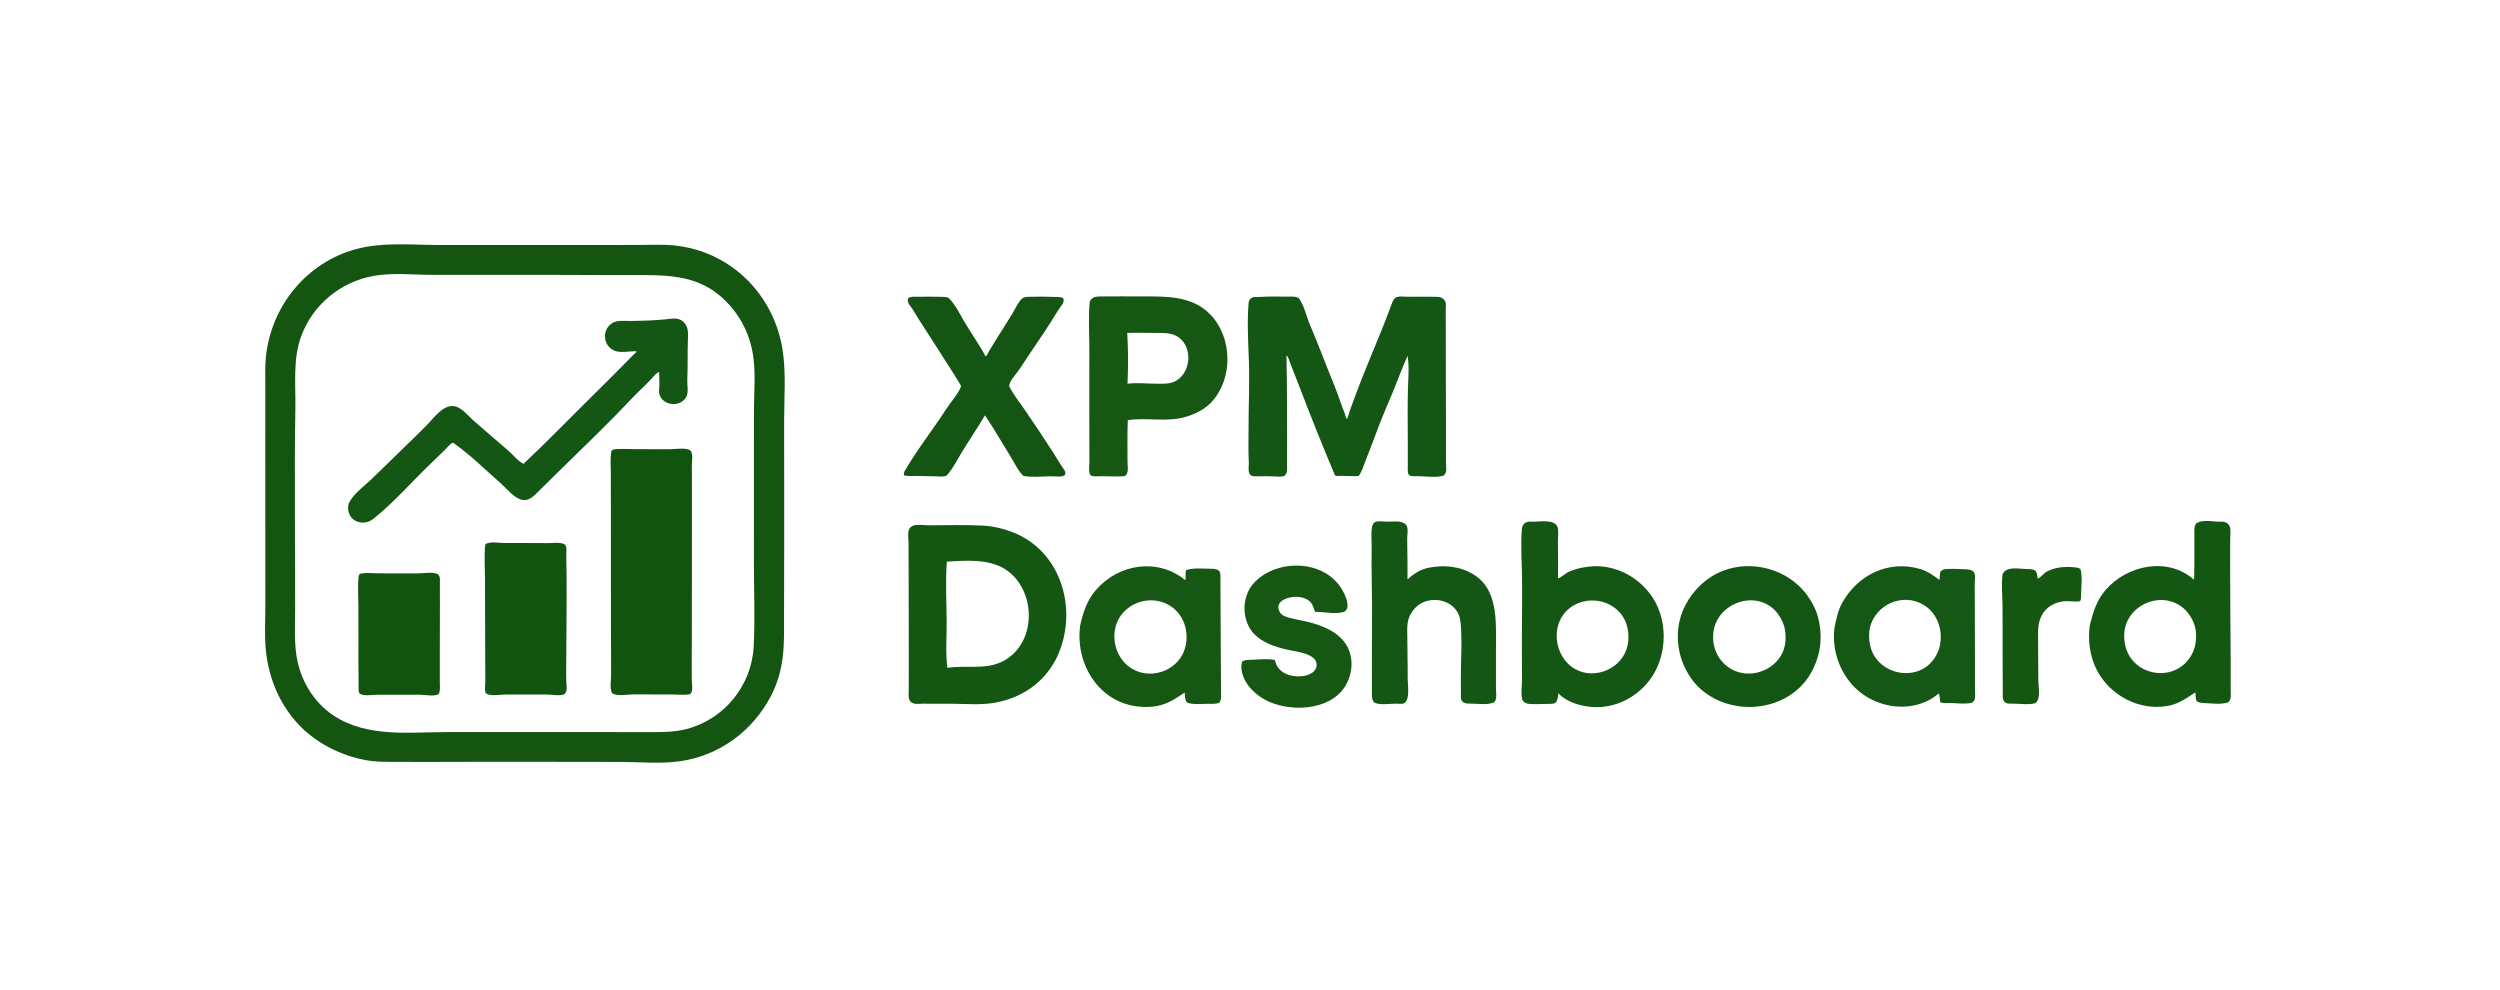
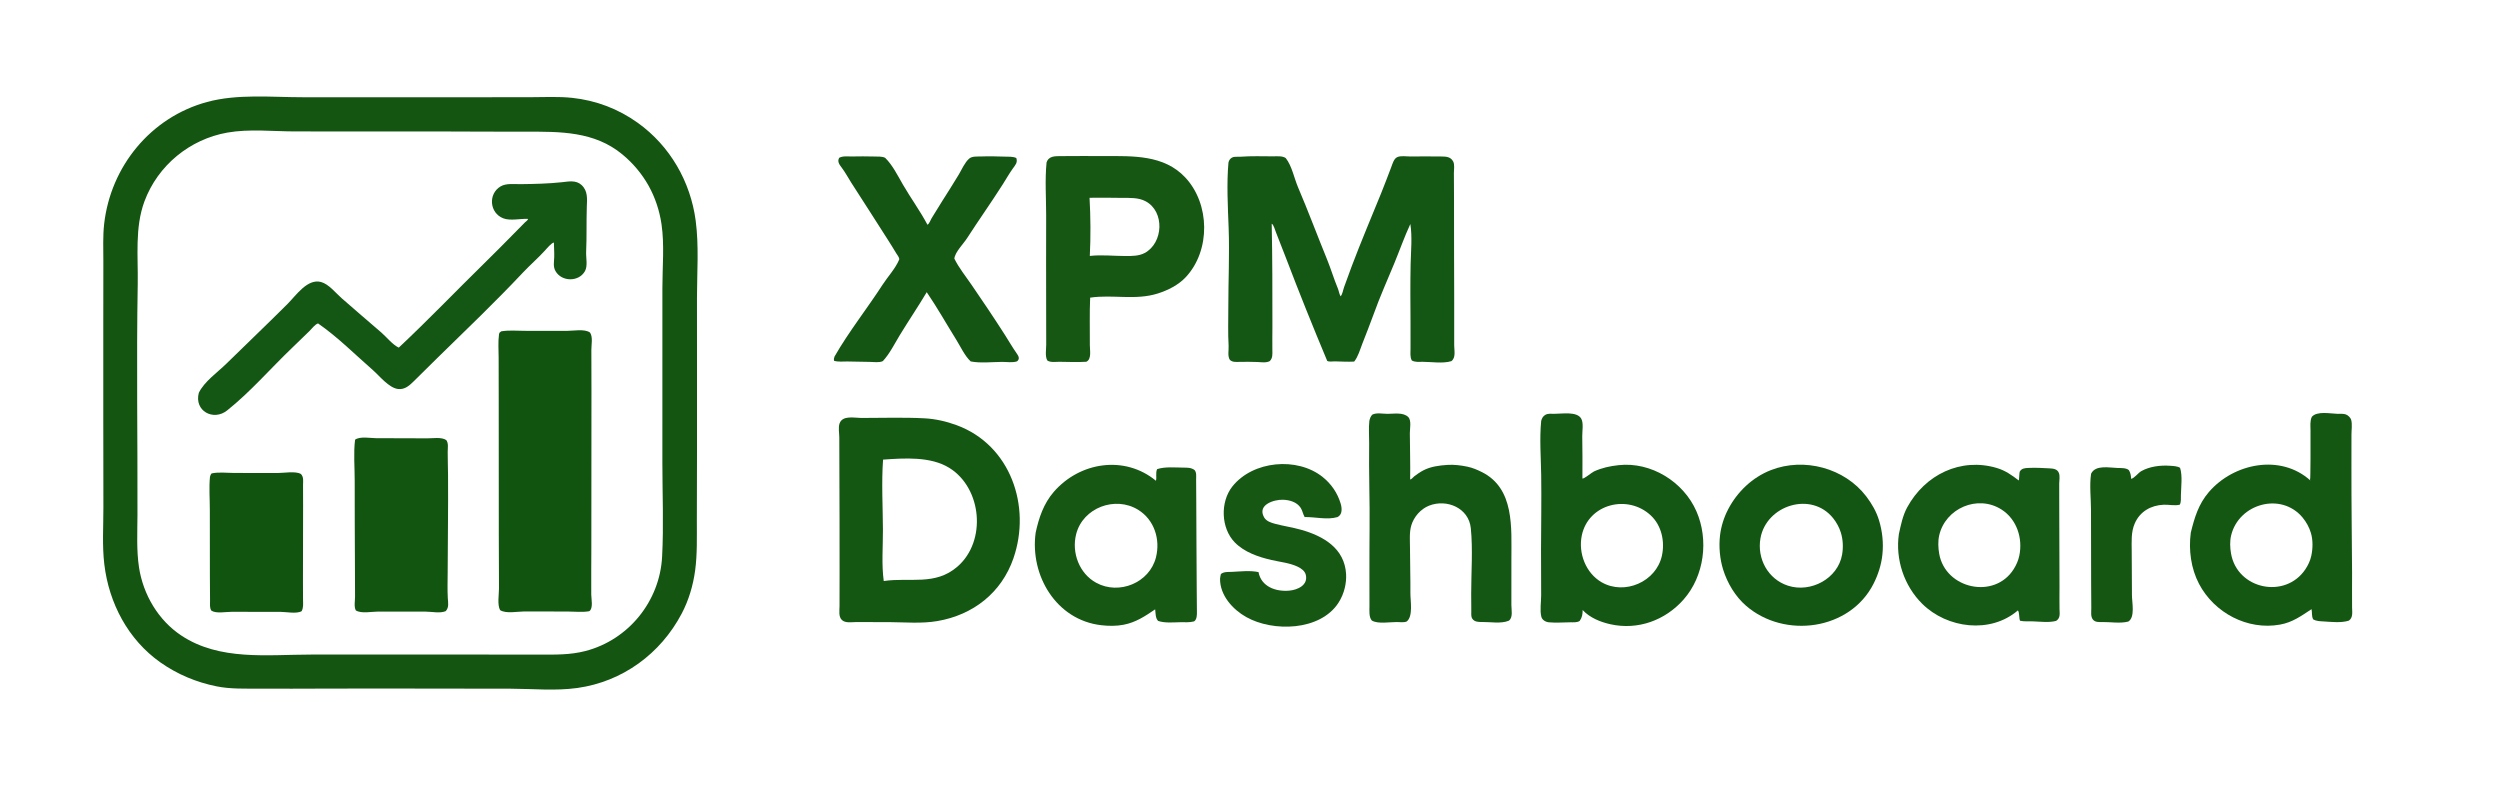
- <svg xmlns="http://www.w3.org/2000/svg" viewBox="0 292.864 1024 405.504" shape-rendering="geometricPrecision" style="max-height: 500px" width="1024" height="405.504">
+ <svg xmlns="http://www.w3.org/2000/svg" viewBox="71.68 358.4 894.976 284.672" shape-rendering="geometricPrecision" style="max-height: 500px" width="894.976" height="284.672">
  <path fill-rule="evenodd" fill="rgb(19,85,17)" opacity="1" d="M 108.963 438.594 C 111.286 417.978 125.637 400.4 145.768 394.92 C 156.706 391.943 168.786 393.214 180.006 393.211 C 199.839 393.206 219.672 393.235 239.506 393.216 C 246.84 393.208 254.174 393.204 261.508 393.197 C 266.472 393.192 271.574 392.904 276.516 393.432 C 285.086 394.349 293.024 397.371 300.019 402.385 C 311.514 410.626 318.869 423.395 320.725 437.372 C 321.926 446.42 321.202 455.906 321.188 465.012 C 321.161 483.342 321.25 501.672 321.201 520.002 C 321.179 528.268 321.167 536.533 321.144 544.799 C 321.129 550.719 321.326 556.771 320.528 562.65 C 319.803 567.987 318.238 573.281 315.723 578.057 C 308.152 592.439 294.549 602.428 278.348 604.693 C 270.546 605.783 262.356 604.978 254.501 604.946 C 242.333 604.897 230.164 604.898 217.996 604.898 C 207.93 604.898 197.862 604.87 187.796 604.914 C 180.035 604.948 172.27 604.97 164.499 604.931 C 159.421 604.905 154.273 605.114 149.264 604.114 C 141.998 602.664 135.141 599.798 129.085 595.521 C 117.527 587.36 110.686 574.33 109.025 560.43 C 108.224 553.728 108.71 546.746 108.693 540.007 C 108.64 518.007 108.661 496.007 108.656 474.006 C 108.654 466.673 108.664 459.34 108.679 452.007 C 108.687 447.564 108.465 443.015 108.963 438.594 Z M 120.985 460.126 C 120.505 487.686 120.971 515.281 120.889 542.845 C 120.871 549.02 120.511 555.392 121.444 561.513 C 122.926 571.237 128.338 580.453 136.609 585.928 C 150.335 595.013 167.361 592.743 183.004 592.728 C 204.171 592.707 225.338 592.702 246.505 592.728 C 252.623 592.735 258.742 592.721 264.86 592.741 C 270.43 592.759 275.829 592.872 281.263 591.459 C 296.705 587.444 307.865 573.648 308.709 557.713 C 309.301 546.519 308.81 535.21 308.804 524.003 C 308.794 503.17 308.834 482.336 308.811 461.503 C 308.803 454.016 309.589 446.06 308.492 438.639 C 307.018 428.68 302.211 420.078 294.475 413.671 C 284.437 405.358 272.144 405.516 259.852 405.545 C 249.741 405.569 239.621 405.473 229.504 405.463 C 212.171 405.446 194.838 405.437 177.505 405.45 C 169.554 405.456 160.902 404.472 153.046 405.869 C 139.611 408.256 128.188 417.612 123.409 430.436 C 119.898 439.86 121.157 450.275 120.985 460.126 Z" />
  <path fill-rule="evenodd" fill="rgb(20,86,20)" opacity="1" d="M 142.858 499.022 C 144.788 495.004 149.572 491.691 152.717 488.599 C 160.001 481.438 167.417 474.41 174.639 467.186 C 177.622 464.203 181.745 458.039 186.594 459.35 C 189.399 460.108 191.87 463.301 193.987 465.158 C 198.687 469.283 203.444 473.34 208.176 477.428 C 210.021 479.021 212.248 481.843 214.439 482.848 C 224.907 473.023 234.883 462.617 245.135 452.564 C 248.645 449.123 252.108 445.628 255.556 442.126 C 256.914 440.747 258.277 439.373 259.632 437.993 C 259.851 437.769 261.003 436.986 260.603 436.757 C 257.926 436.632 254.354 437.539 251.819 436.547 C 246.914 434.628 246.37 427.812 250.876 425.133 C 252.9 423.93 255.802 424.356 258.06 424.326 C 262.956 424.259 267.927 424.161 272.799 423.638 C 275.239 423.376 277.843 422.793 279.838 424.607 C 282.209 426.763 281.844 429.617 281.749 432.507 C 281.573 437.854 281.762 443.221 281.513 448.559 C 281.416 450.657 282.153 453.581 281.076 455.482 C 278.833 459.441 272.678 459.275 270.529 455.422 C 269.639 453.828 270.025 452.231 270.085 450.511 C 270.146 448.768 269.989 446.978 269.974 445.23 C 269.106 445.319 267.427 447.37 266.807 448.046 C 264.259 450.829 261.39 453.311 258.804 456.06 C 248.943 466.544 238.527 476.489 228.242 486.553 C 225.48 489.256 222.741 491.982 219.995 494.701 C 218.356 496.324 216.632 497.981 214.14 497.652 C 210.85 497.218 207.55 492.975 205.182 490.906 C 198.786 485.319 192.52 479.012 185.533 474.176 C 184.363 474.588 183.31 476.08 182.423 476.947 C 180.354 478.969 178.273 480.985 176.183 482.986 C 168.507 490.334 161.297 498.721 152.982 505.34 C 148.07 509.25 141.125 505.507 142.858 499.022 Z" />
  <path fill-rule="evenodd" fill="rgb(17,84,16)" opacity="1" d="M 146.851 529.072 C 146.993 528.617 147.101 528.239 147.43 527.886 C 149.948 527.312 152.925 527.71 155.505 527.712 C 160.671 527.716 165.838 527.709 171.004 527.736 C 173.216 527.747 177.515 526.955 179.409 528.091 C 180.451 529.169 180.178 530.604 180.166 531.998 C 180.144 534.499 180.189 537.002 180.189 539.503 C 180.192 548.335 180.135 557.168 180.137 566 C 180.138 568.334 180.12 570.669 180.158 573.003 C 180.182 574.418 180.364 575.9 179.664 577.192 C 177.885 578.238 174.026 577.435 172.003 577.434 C 166.17 577.432 160.336 577.451 154.503 577.429 C 152.46 577.421 149.162 578.127 147.369 577.02 C 146.663 576.05 146.891 574.645 146.875 573.496 C 146.831 570.498 146.824 567.499 146.817 564.501 C 146.799 556.668 146.795 548.836 146.798 541.003 C 146.799 537.074 146.468 532.981 146.851 529.072 Z" />
  <path fill-rule="evenodd" fill="rgb(18,85,16)" opacity="1" d="M 198.793 515.813 C 200.513 514.506 204.431 515.267 206.507 515.279 C 212.507 515.312 218.507 515.25 224.506 515.325 C 226.524 515.351 229.723 514.761 231.438 515.945 C 232.303 517.065 231.955 518.779 231.951 520.116 C 231.944 522.94 232.053 525.769 232.076 528.595 C 232.17 540.212 231.96 551.827 231.941 563.435 C 231.936 566.438 231.819 569.468 231.984 572.468 C 232.077 574.158 232.497 575.805 231.244 577.178 C 229.246 578.057 226.163 577.356 223.999 577.354 C 218.332 577.348 212.665 577.342 206.998 577.342 C 204.77 577.342 200.962 578.16 199.055 576.906 C 198.341 575.565 198.79 573.495 198.784 572.005 C 198.769 568.006 198.754 564.006 198.738 560.007 C 198.697 550.173 198.646 540.34 198.66 530.506 C 198.667 525.672 198.201 520.614 198.793 515.813 Z" />
  <path fill-rule="evenodd" fill="rgb(17,84,16)" opacity="1" d="M 250.323 478.055 C 250.575 477.276 250.351 477.649 251.11 477.017 C 253.81 476.549 256.761 476.825 259.5 476.834 C 264.5 476.851 269.501 476.843 274.501 476.856 C 276.775 476.862 281.067 476.036 282.915 477.465 C 283.985 479.091 283.375 481.786 283.382 483.645 C 283.399 488.6 283.412 493.555 283.416 498.511 C 283.433 517.176 283.411 535.844 283.375 554.509 C 283.364 560.095 283.304 565.685 283.343 571.27 C 283.354 572.809 284.127 576.188 282.635 577.205 C 280.179 577.657 277.489 577.322 274.999 577.323 C 269.832 577.326 264.665 577.291 259.498 577.288 C 257.066 577.286 252.783 578.189 250.705 576.807 C 249.649 574.865 250.323 571.183 250.313 569.001 C 250.285 562.667 250.248 556.334 250.246 550.001 C 250.242 534.002 250.231 518.002 250.216 502.003 C 250.211 496.837 250.192 491.671 250.19 486.505 C 250.189 483.707 249.946 480.835 250.323 478.055 Z" />
  <path fill-rule="evenodd" fill="rgb(20,85,19)" opacity="1" d="M 370.437 486.031 C 375.536 477.132 382.04 468.975 387.608 460.362 C 389.504 457.427 392.247 454.535 393.591 451.304 C 393.695 450.58 392.878 449.677 392.53 449.085 C 391.537 447.396 390.477 445.746 389.434 444.087 C 385.171 437.302 380.751 430.606 376.452 423.842 C 375.301 422.032 374.274 420.098 372.984 418.383 C 372.165 417.293 371.356 416.261 372.092 414.902 C 373.368 414.179 375.065 414.43 376.497 414.417 C 379.238 414.392 381.99 414.326 384.731 414.43 C 385.938 414.476 387.477 414.336 388.561 414.904 C 391.213 417.506 393.06 421.28 394.907 424.47 C 397.715 429.316 401.077 433.899 403.694 438.844 C 404.308 438.633 404.814 437.134 405.158 436.578 C 406.409 434.548 407.657 432.516 408.917 430.492 C 410.925 427.267 413.02 424.093 414.954 420.822 C 416.02 419.018 417.03 416.61 418.61 415.202 C 419.687 414.242 421.579 414.47 422.944 414.414 C 425.72 414.299 428.522 414.381 431.298 414.467 C 432.669 414.509 434.232 414.387 435.502 414.956 C 436.076 416.613 435.138 417.497 434.228 418.776 C 432.947 420.575 431.846 422.528 430.661 424.393 C 426.512 430.924 422.021 437.235 417.831 443.74 C 416.576 445.689 413.557 448.667 413.329 450.987 C 414.913 454.235 417.327 457.214 419.37 460.192 C 423.463 466.159 427.521 472.177 431.419 478.272 C 432.824 480.47 434.121 482.752 435.623 484.885 C 436.292 485.835 436.913 486.847 435.768 487.76 C 434.143 488.319 432.057 487.94 430.357 487.955 C 426.758 487.985 422.738 488.473 419.188 487.789 C 417.066 485.843 415.565 482.524 414.049 480.084 C 410.518 474.403 407.204 468.515 403.441 462.995 C 400.344 468.212 396.927 473.235 393.774 478.418 C 391.924 481.461 390.171 485.051 387.739 487.665 C 386.474 488.303 384.401 487.975 383.005 487.952 C 380.336 487.908 377.664 487.819 374.995 487.805 C 373.424 487.797 371.798 488.014 370.273 487.564 C 370.131 486.959 370.244 486.612 370.437 486.031 Z" />
  <path fill-rule="evenodd" fill="rgb(20,87,18)" opacity="1" d="M 372.241 509.973 C 373.325 506.971 377.599 508.02 380.01 508.023 C 387.55 508.032 395.161 507.755 402.689 508.155 C 406.609 508.364 410.496 509.264 414.174 510.619 C 433.448 517.719 440.924 539.619 434.488 558.239 C 430.204 570.634 420.041 578.532 407.286 580.731 C 401.652 581.702 395.7 581.163 390.008 581.114 C 386.006 581.08 382.002 581.071 378 581.098 C 376.46 581.109 374.366 581.523 373.109 580.385 C 371.805 579.204 372.212 576.989 372.221 575.42 C 372.244 571.448 372.241 567.476 372.24 563.505 C 372.237 551.006 372.234 538.506 372.17 526.008 C 372.151 522.341 372.163 518.674 372.141 515.007 C 372.132 513.504 371.724 511.406 372.241 509.973 Z M 387.809 522.938 C 387.215 531.204 387.721 539.715 387.761 548.004 C 387.789 554.008 387.231 560.452 388.054 566.402 C 397.456 565.016 406.446 568.172 414.437 561.241 C 424.962 552.112 423.21 533.126 411.516 525.893 C 404.8 521.738 395.397 522.411 387.809 522.938 Z" />
  <path fill-rule="evenodd" fill="rgb(21,87,19)" opacity="1" d="M 442.436 549.091 C 443.581 543.765 445.293 538.668 448.935 534.472 C 458.243 523.751 474.313 521.272 485.501 530.513 C 485.847 529.109 485.294 527.773 485.911 526.347 C 488.767 525.406 492.345 525.778 495.319 525.802 C 496.799 525.814 498.088 525.777 499.327 526.67 C 500.098 527.627 499.872 528.848 499.882 530.003 C 499.904 532.672 499.934 535.34 499.933 538.01 C 499.93 548.173 500.068 558.335 500.089 568.497 C 500.096 571.458 500.112 574.419 500.163 577.379 C 500.182 578.503 500.19 580.149 499.16 580.849 C 497.565 581.291 495.862 581.126 494.226 581.15 C 491.691 581.189 488.717 581.508 486.281 580.686 C 485.286 579.728 485.377 577.836 485.223 576.537 C 481.594 578.995 478.305 581.211 473.909 582.053 C 471.27 582.559 468.573 582.525 465.916 582.219 C 449.781 580.362 440.33 564.372 442.436 549.091 Z M 456.942 549.587 C 455.231 556.255 458.048 563.739 464.148 567.051 C 472.319 571.487 483.202 567.032 485.505 557.927 C 487.125 551.521 484.938 544.485 479.118 540.894 C 470.938 535.848 459.371 540.123 456.942 549.587 Z" />
  <path fill-rule="evenodd" fill="rgb(21,87,19)" opacity="1" d="M 446.341 416.552 C 447.14 414.128 449.488 414.32 451.592 414.29 C 456.728 414.219 461.869 414.272 467.005 414.273 C 477.223 414.274 488.316 413.784 495.952 421.889 C 504.88 431.366 505.097 448.022 496.209 457.581 C 493.561 460.43 489.79 462.318 486.126 463.477 C 478.171 465.993 470.015 463.755 461.948 464.953 C 461.688 470.625 461.868 476.323 461.832 482.002 C 461.821 483.719 462.551 487.027 460.551 487.908 C 457.389 488.099 454.168 487.957 451.001 487.919 C 449.633 487.903 447.793 488.258 446.609 487.45 C 445.74 485.961 446.225 483.423 446.217 481.735 C 446.198 477.326 446.218 472.917 446.194 468.507 C 446.135 457.508 446.204 446.506 446.196 435.507 C 446.192 429.274 445.726 422.752 446.341 416.552 Z M 461.725 429.203 C 462.113 435.987 462.165 443.231 461.821 450.021 C 466.002 449.543 470.402 450.048 474.609 450.053 C 476.899 450.056 479.398 450.073 481.47 448.966 C 488.146 445.397 488.712 434.161 481.833 430.469 C 479.273 429.096 476.302 429.258 473.488 429.24 C 469.569 429.215 465.642 429.118 461.725 429.203 Z" />
  <path fill-rule="evenodd" fill="rgb(23,87,20)" opacity="1" d="M 508.445 565.614 C 508.503 565.031 508.6 564.465 508.75 563.899 C 509.815 563.029 511.268 563.181 512.568 563.126 C 515.649 562.996 519.174 562.547 522.211 563.206 C 523.195 568.455 528.443 570.26 533.158 569.849 C 536.173 569.586 539.994 567.927 539.158 564.234 C 538.836 562.81 537.508 561.878 536.266 561.284 C 533.386 559.908 529.97 559.594 526.884 558.88 C 522.193 557.795 517.172 556.108 513.72 552.574 C 508.731 547.467 508.469 538.085 512.861 532.544 C 520.145 523.355 536.097 521.813 545.252 529.222 C 548.311 531.698 550.49 534.89 551.624 538.678 C 552.126 540.352 552.291 542.631 550.479 543.508 C 546.858 544.598 542.451 543.425 538.734 543.505 C 538.12 542.452 537.971 541.211 537.298 540.185 C 535.942 538.118 533.33 537.38 531.003 537.305 C 527.792 537.201 521.7 539.063 524.194 543.566 C 524.983 544.99 526.709 545.543 528.173 545.926 C 531.225 546.725 534.364 547.188 537.401 548.038 C 545.517 550.31 553.067 554.735 553.571 563.962 C 553.659 565.581 553.477 567.287 553.102 568.863 C 552.653 570.754 551.866 572.61 550.804 574.239 C 544.25 584.295 527.389 584.683 517.819 579.299 C 512.969 576.571 508.403 571.523 508.445 565.614 Z" />
  <path fill-rule="evenodd" fill="rgb(20,86,19)" opacity="1" d="M 511.459 416.579 C 511.654 415.983 511.538 416.287 511.817 415.669 C 512.845 414.134 514.277 414.616 515.853 414.501 C 519.647 414.224 523.558 414.352 527.363 414.368 C 528.751 414.374 530.81 414.134 531.973 415 C 534.204 417.871 534.965 422.161 536.381 425.481 C 540.005 433.974 543.229 442.635 546.72 451.183 C 548.134 454.646 549.201 458.258 550.635 461.71 C 551.004 462.599 551.093 463.675 551.614 464.483 C 552.312 463.639 552.48 462.212 552.851 461.188 C 553.752 458.7 554.644 456.204 555.579 453.729 C 558.903 444.927 562.594 436.235 566.138 427.519 C 567.376 424.474 568.522 421.385 569.701 418.316 C 570.143 417.166 570.614 415.298 571.805 414.69 C 573.049 414.054 575.139 414.43 576.508 414.419 C 580.217 414.389 583.927 414.376 587.635 414.424 C 589.335 414.446 591.002 414.477 591.909 416.223 C 592.499 417.359 592.147 419.101 592.159 420.339 C 592.194 423.726 592.212 427.114 592.206 430.501 C 592.183 442.167 592.253 453.834 592.269 465.501 C 592.277 471.001 592.283 476.501 592.271 482.001 C 592.267 483.837 592.942 486.42 591.256 487.686 C 588.207 488.618 584.171 487.938 580.998 487.922 C 579.716 487.916 578.236 488.124 577.097 487.439 C 576.397 486.235 576.643 484.56 576.637 483.21 C 576.623 480.142 576.653 477.074 576.634 474.006 C 576.59 467.008 576.52 459.998 576.67 453.001 C 576.771 448.325 577.297 443.21 576.569 438.588 C 574.442 443.171 572.755 447.994 570.826 452.667 C 568.341 458.691 565.633 464.715 563.441 470.849 C 562.145 474.477 560.684 478.049 559.304 481.646 C 558.553 483.602 557.8 486.217 556.455 487.846 C 554.119 487.963 551.822 487.815 549.489 487.766 C 548.651 487.748 547.563 488.005 546.812 487.607 C 541.706 475.409 536.755 463.13 532.049 450.756 C 530.896 447.725 529.717 444.688 528.506 441.684 C 528.211 440.952 527.592 438.685 526.938 438.494 C 527.199 450.702 527.186 462.97 527.19 475.181 C 527.191 478.028 527.123 480.879 527.173 483.726 C 527.199 485.173 527.331 486.588 526.241 487.673 C 524.904 488.357 523.278 488.067 521.839 487.994 C 519.676 487.885 517.496 487.929 515.332 487.953 C 514.134 487.965 512.909 488.117 511.975 487.239 C 511.064 485.908 511.603 483.747 511.512 482.188 C 511.247 477.638 511.414 473.051 511.407 468.495 C 511.392 459.018 511.877 449.456 511.523 439.991 C 511.237 432.325 510.774 424.227 511.459 416.579 Z" />
  <path fill-rule="evenodd" fill="rgb(20,87,20)" opacity="1" d="M 561.895 509.08 C 562.087 508.206 562.315 507.506 562.942 506.847 C 564.386 506.045 566.762 506.547 568.385 506.55 C 570.71 506.553 574.008 505.923 575.812 507.69 C 577.042 508.896 576.381 511.919 576.389 513.505 C 576.418 519.013 576.599 524.56 576.496 530.062 C 577.065 529.966 577.508 529.271 577.969 528.919 C 579.004 528.129 580.059 527.395 581.215 526.791 C 583.835 525.419 586.892 525.025 589.806 524.832 C 592.211 524.673 594.673 524.979 597.022 525.471 C 598.811 525.846 600.491 526.563 602.12 527.37 C 613.935 533.22 612.729 547.404 612.745 558.532 C 612.753 564.022 612.748 569.512 612.741 575.002 C 612.739 576.657 613.413 579.551 611.791 580.62 C 609.035 581.757 605.172 581.032 602.25 581.067 C 600.95 581.083 599.498 581.069 598.723 579.84 C 598.252 579.093 598.387 577.989 598.39 577.146 C 598.399 575.072 598.351 572.997 598.351 570.923 C 598.349 563.197 598.987 555.166 598.214 547.476 C 597.49 540.265 589.631 536.912 583.269 539.422 C 580.271 540.605 577.808 543.434 576.899 546.53 C 576.159 549.048 576.445 552.079 576.445 554.673 C 576.445 560.019 576.636 565.362 576.59 570.713 C 576.567 573.45 577.658 579.127 575.215 580.919 C 574.149 581.321 572.871 581.091 571.751 581.083 C 569.282 581.064 564.952 581.858 562.784 580.545 C 561.682 579.301 561.939 576.979 561.933 575.41 C 561.916 571.105 561.936 566.8 561.92 562.494 C 561.884 552.669 562.11 542.82 561.888 532.999 C 561.767 527.666 561.794 522.335 561.825 517.001 C 561.84 514.387 561.603 511.678 561.895 509.08 Z" />
  <path fill-rule="evenodd" fill="rgb(20,86,19)" opacity="1" d="M 623.412 509.086 C 623.645 508.129 624.084 507.336 624.99 506.86 C 625.908 506.379 627.093 506.529 628.088 506.54 C 630.75 506.57 636.291 505.546 637.779 508.336 C 638.617 509.909 638.098 512.748 638.113 514.501 C 638.155 519.563 638.244 524.625 638.171 529.684 C 638.603 530.003 641.502 527.547 642.306 527.177 C 645.176 525.858 648.016 525.265 651.14 524.922 C 662.722 523.65 674.327 530.831 678.97 541.408 C 683.45 551.613 681.841 564.606 674.359 573.057 C 667.769 580.5 658.015 584.046 648.229 581.884 C 644.618 581.087 640.816 579.547 638.25 576.783 C 638.261 578.251 638.058 579.483 637.182 580.696 C 636.26 581.288 634.988 581.169 633.934 581.175 C 631.371 581.191 628.703 581.421 626.15 581.178 C 625.022 581.071 623.765 580.365 623.465 579.181 C 622.893 576.924 623.403 573.826 623.4 571.492 C 623.392 565.993 623.346 560.494 623.355 554.995 C 623.371 546.163 623.548 537.326 623.412 528.493 C 623.314 522.127 622.786 515.423 623.412 509.086 Z M 637.946 550.094 C 636.629 556.432 639.389 563.598 645.068 566.855 C 653.294 571.573 664.543 566.662 666.614 557.401 C 667.747 552.332 666.552 546.572 662.663 542.928 C 654.452 535.237 640.308 538.732 637.946 550.094 Z" />
  <path fill-rule="evenodd" fill="rgb(19,86,19)" opacity="1" d="M 687.429 550.097 C 687.81 546.822 688.84 543.597 690.363 540.682 C 693.631 534.425 699.028 529.286 705.635 526.7 C 717.531 522.043 732.043 525.951 739.773 536.096 C 741.761 538.706 743.41 541.543 744.364 544.699 C 745.558 548.655 745.993 552.798 745.562 556.914 C 745.182 560.549 744.051 564.084 742.41 567.338 C 733.989 584.032 710.533 587.201 696.735 575.244 C 692.889 571.911 690.069 567.16 688.558 562.346 C 687.356 558.517 686.966 554.082 687.429 550.097 Z M 701.91 551.091 C 700.62 558.414 704.608 565.745 711.756 568.072 C 719.912 570.727 729.655 565.54 731.137 556.93 C 731.588 554.307 731.465 551.555 730.67 549.008 C 730.104 547.192 729.105 545.378 727.917 543.896 C 720.082 534.123 703.989 539.298 701.91 551.091 Z" />
  <path fill-rule="evenodd" fill="rgb(21,87,20)" opacity="1" d="M 751.461 549.592 C 752.173 546.347 752.831 542.987 754.441 540.026 C 760.787 528.359 773.544 522.076 786.523 525.937 C 789.591 526.85 791.88 528.496 794.379 530.408 C 794.507 530.369 794.572 527.696 794.707 527.292 C 795.349 526.074 796.498 525.972 797.758 525.914 C 800.352 525.795 802.943 525.921 805.531 526.075 C 806.838 526.154 808.19 526.322 808.743 527.718 C 809.175 528.808 808.87 530.353 808.857 531.5 C 808.827 534.167 808.857 536.835 808.871 539.502 C 808.92 549.17 808.947 558.838 808.963 568.506 C 808.967 571.17 808.904 573.841 808.968 576.505 C 809.006 578.131 809.336 579.634 807.761 580.666 C 805.225 581.36 802.107 580.934 799.501 580.844 C 797.958 580.791 796.336 580.966 794.822 580.611 C 794.414 579.603 794.679 577.686 794.07 576.915 C 784.24 585.38 768.744 583.389 759.823 574.561 C 753.336 568.142 750.154 558.631 751.461 549.592 Z M 765.892 550.077 C 765.423 552.141 765.53 554.532 765.888 556.608 C 768.074 569.254 785.708 573.116 792.595 562.102 C 793.503 560.652 794.21 559.054 794.564 557.374 C 795.884 551.124 793.703 544.305 788.183 540.791 C 779.651 535.36 768.1 540.368 765.892 550.077 Z" />
  <path fill-rule="evenodd" fill="rgb(21,86,19)" opacity="1" d="M 820.27 527.989 C 821.856 524.681 826.903 525.874 829.903 525.94 C 831.111 525.967 832.825 525.872 833.785 526.695 C 834.395 527.654 834.555 528.7 834.603 529.821 C 835.691 529.656 837.152 527.672 838.243 527.06 C 841.261 525.368 845.124 524.893 848.538 525.142 C 849.685 525.225 851.133 525.256 852.122 525.875 C 853.043 528.676 852.475 532.758 852.425 535.689 C 852.408 536.69 852.549 538.187 852.017 539.072 C 850.225 539.533 848.121 539.015 846.283 539.089 C 841.736 539.273 837.793 541.464 835.904 545.776 C 834.535 548.897 834.801 552.286 834.81 555.612 C 834.823 560.91 834.899 566.208 834.898 571.506 C 834.898 574.053 836.106 579.403 833.579 580.912 C 830.717 581.678 827.133 581.033 824.192 581.082 C 823.037 581.101 821.743 581.187 820.944 580.217 C 820.056 579.138 820.345 577.484 820.344 576.176 C 820.341 573.119 820.297 570.061 820.286 567.004 C 820.254 558.337 820.251 549.67 820.236 541.003 C 820.229 536.785 819.648 532.158 820.27 527.989 Z" />
  <path fill-rule="evenodd" fill="rgb(20,87,19)" opacity="1" d="M 855.963 549.091 C 857.291 543.681 858.73 538.837 862.463 534.508 C 871.326 524.232 888.1 520.794 898.763 530.402 C 898.519 530.635 898.731 529.729 898.732 529.392 C 898.733 528.846 898.753 528.299 898.766 527.753 C 898.807 526.005 898.808 524.251 898.819 522.501 C 898.84 519.169 898.83 515.835 898.821 512.502 C 898.817 510.884 898.576 509.1 899.299 507.608 C 901.187 505.456 905.936 506.487 908.559 506.549 C 909.461 506.57 910.505 506.454 911.376 506.73 C 912.237 507.004 913.171 507.895 913.401 508.781 C 913.806 510.336 913.473 512.404 913.481 514.008 C 913.502 517.941 913.477 521.874 913.47 525.807 C 913.447 538.365 913.632 550.936 913.7 563.5 C 913.722 567.612 913.642 571.726 913.702 575.837 C 913.726 577.488 914.105 579.508 912.55 580.576 C 909.855 581.46 906.294 581.037 903.5 580.868 C 902.209 580.79 900.931 580.79 899.782 580.124 C 899.146 578.956 899.467 577.708 899.183 576.474 C 895.492 578.907 892.376 581.202 887.884 582.006 C 876.237 584.092 864.369 577.804 858.915 567.425 C 856.018 561.912 855.141 555.222 855.963 549.091 Z M 870.403 550.078 C 869.905 552.158 870.005 554.474 870.37 556.568 C 872.6 569.383 889.77 572.958 896.976 562.209 C 897.941 560.768 898.731 559.103 899.097 557.402 C 899.661 554.777 899.737 551.768 898.959 549.176 C 898.366 547.199 897.306 545.262 895.986 543.676 C 888.268 534.404 873.121 538.734 870.403 550.078 Z" />
</svg>
